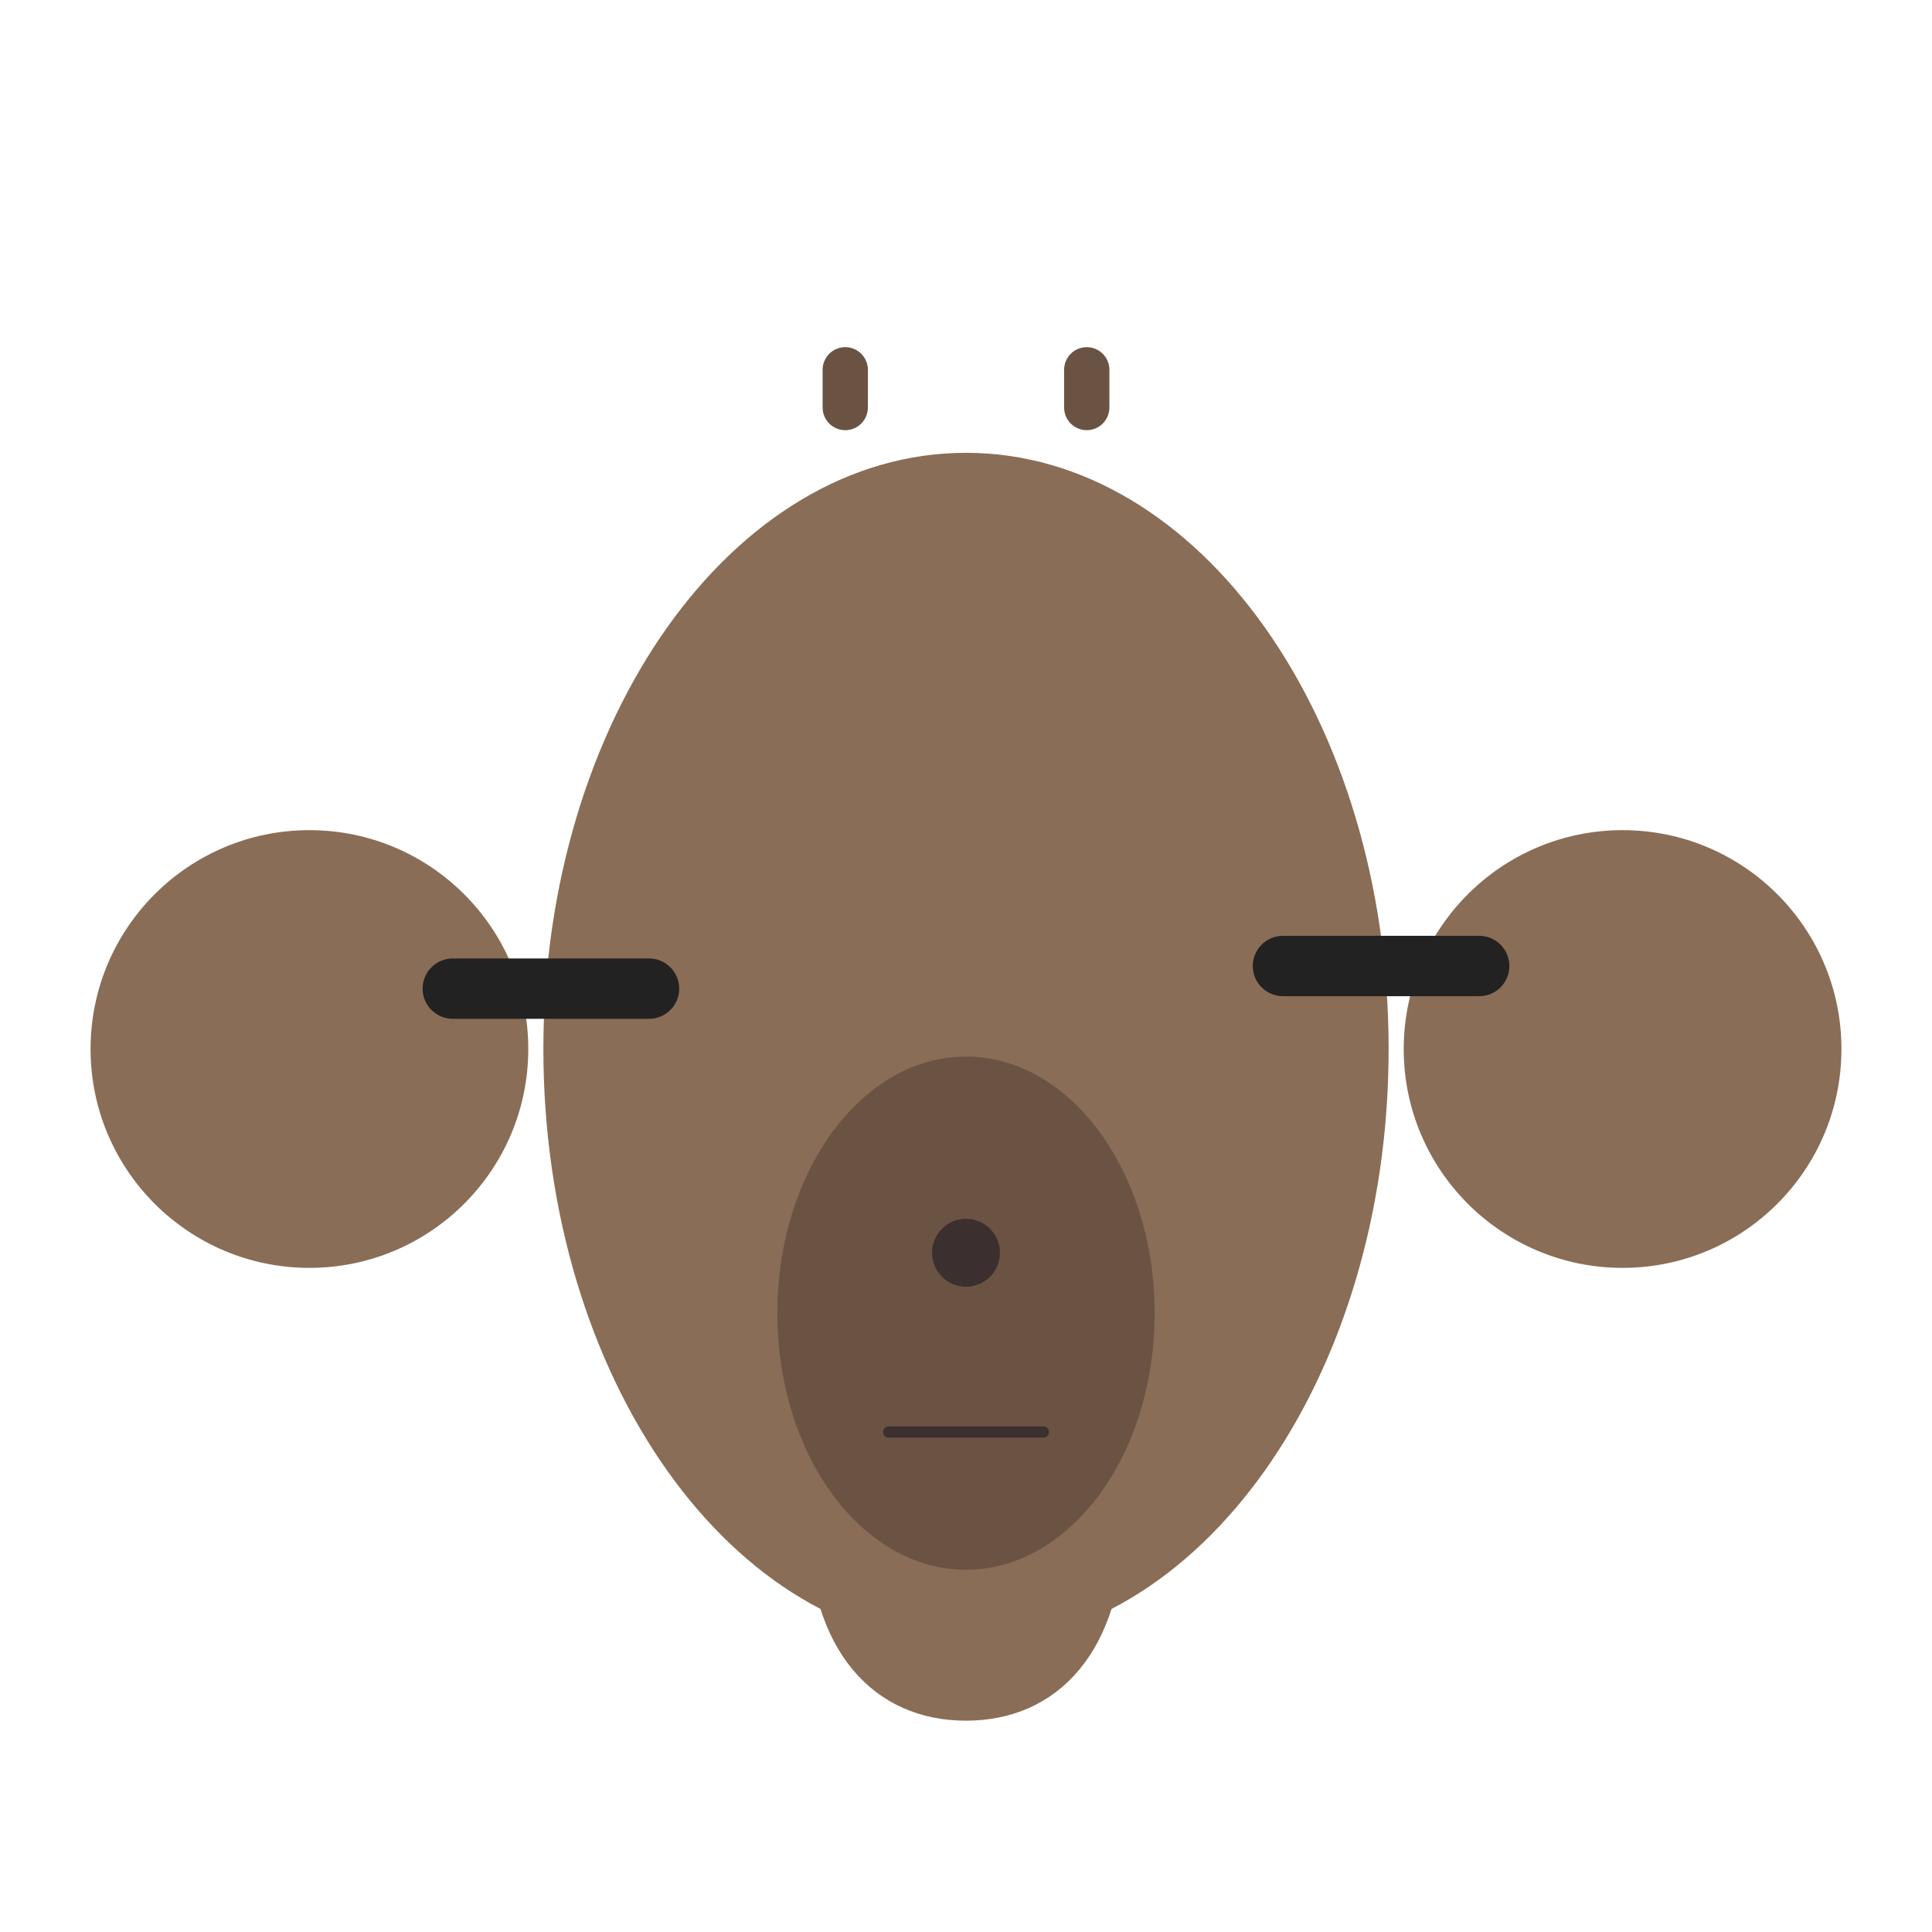
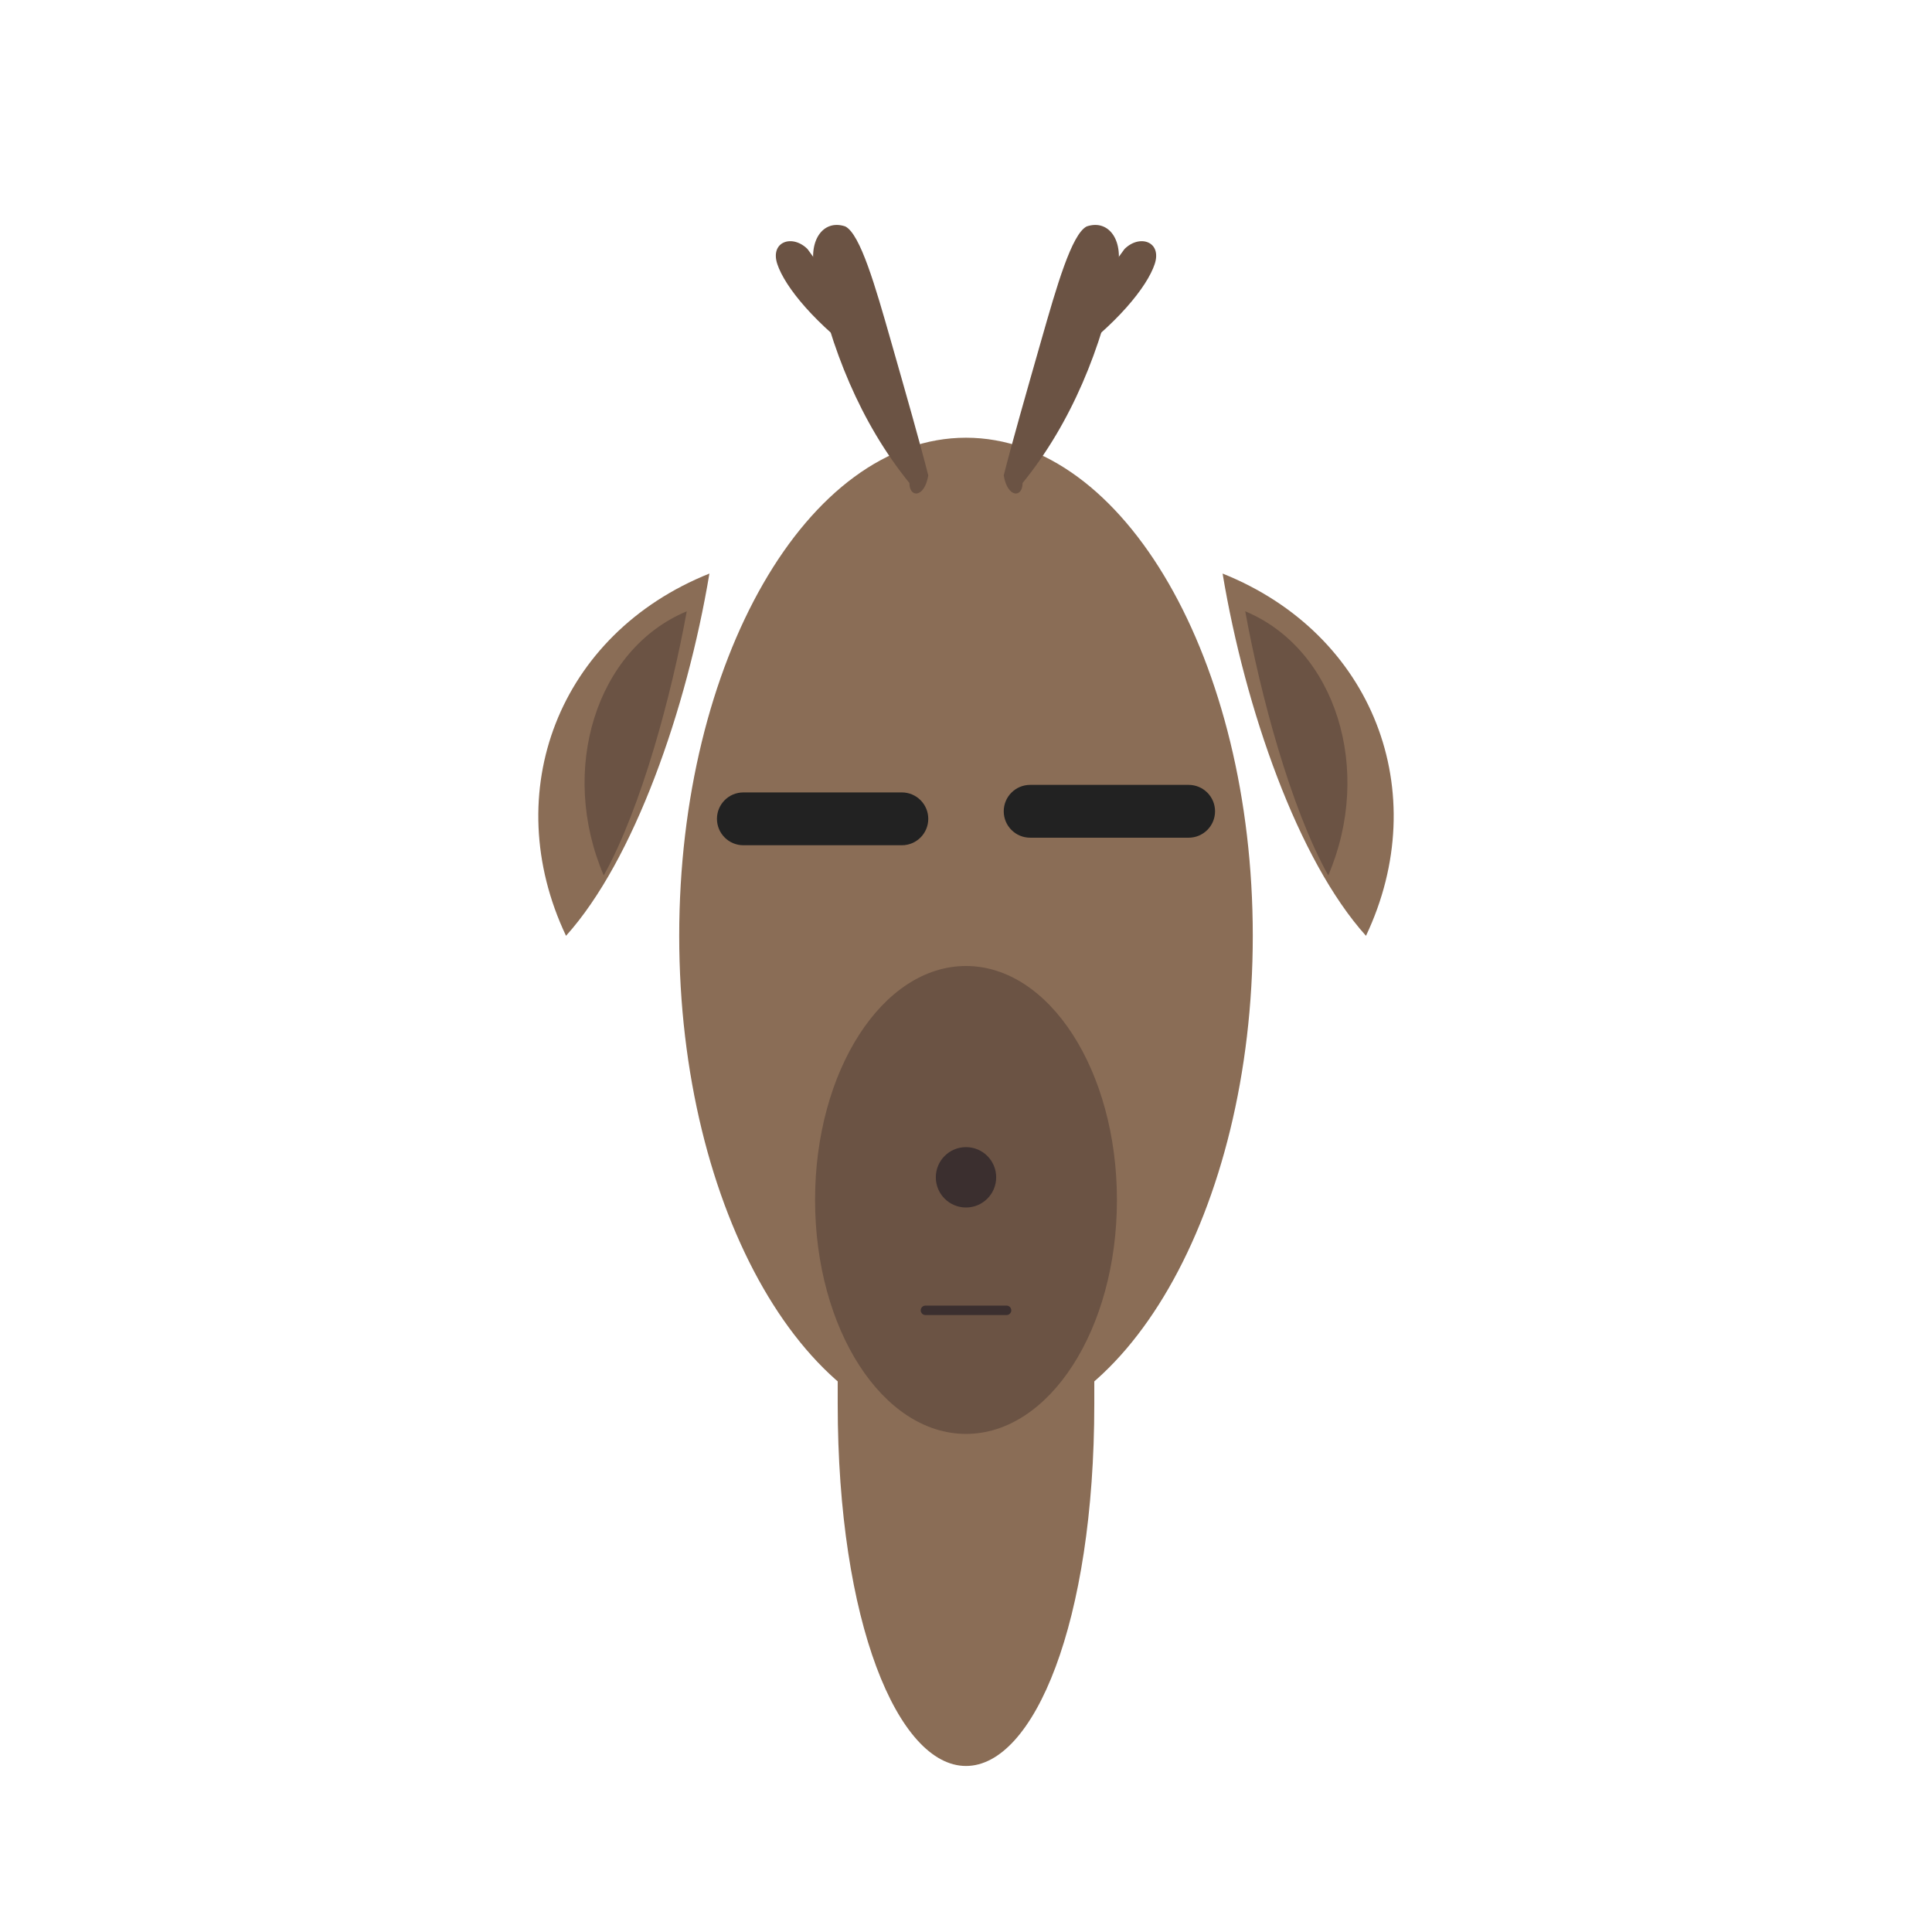
<svg xmlns="http://www.w3.org/2000/svg" viewBox="0 0 512 512" fill="none" role="img" aria-label="KAIRU light mode">
  <g id="kairu">
-     <g id="kairu-antlers">
-       <rect x="218" y="92" width="12" height="22" rx="6" fill="#6B5344" />
-       <rect x="282" y="92" width="12" height="22" rx="6" fill="#6B5344" />
+     <g id="kairu-neck">
+       <path fill="#8A6D56" d="M222 372 C222 430 238 468 256 468 C274 468 290 430 290 372 L290 358 C278 364 267 368 256 368 C245 368 234 364 222 358 Z" />
    </g>
    <g id="kairu-head">
-       <circle cx="82" cy="278" r="58" fill="#8A6D56" />
-       <circle cx="430" cy="278" r="58" fill="#8A6D56" />
-       <ellipse cx="256" cy="278" rx="112" ry="158" fill="#8A6D56" />
+       <ellipse cx="256" cy="248" rx="76" ry="132" fill="#8A6D56" />
+       <path fill="#8A6D56" d="M188 152 C148 168 132 210 150 248 C168 228 182 188 188 152 Z" />
+       <path fill="#6B5344" d="M182 162 C158 172 148 204 160 232 C170 214 178 184 182 162 Z" />
+       <path fill="#8A6D56" d="M324 152 C364 168 380 210 362 248 C344 228 330 188 324 152 Z" />
+       <path fill="#6B5344" d="M330 162 C354 172 364 204 352 232 C342 214 334 184 330 162 Z" />
    </g>
-     <g id="kairu-neck">
-       <path fill="#8A6D56" d="M214 402 C214 438 232 456 256 456 C280 456 298 438 298 402 L298 388 C284 396 270 400 256 400 C242 400 228 396 214 388 Z" />
+     <g id="kairu-antlers">
+       <path fill="#6B5344" d="M241 128 C228 112 220 92 216 72 C214 64 218 58 224 60 C228 62 232 76 236 90 C240 104 244 118 246 126 C245 132 241 132 241 128 Z" />
+       <path fill="#6B5344" d="M230 96 C216 86 208 76 206 70 C204 64 210 62 214 66 C220 74 226 84 232 94 C233 98 231 98 230 96 Z" />
+       <path fill="#6B5344" d="M271 128 C284 112 292 92 296 72 C298 64 294 58 288 60 C284 62 280 76 276 90 C272 104 268 118 266 126 C267 132 271 132 271 128 Z" />
+       <path fill="#6B5344" d="M282 96 C296 86 304 76 306 70 C308 64 302 62 298 66 C292 74 286 84 280 94 C279 98 281 98 282 96 Z" />
    </g>
    <g id="kairu-snout">
-       <ellipse cx="256" cy="348" rx="50" ry="68" fill="#6B5344" />
+       <ellipse cx="256" cy="318" rx="40" ry="62" fill="#6B5344" />
    </g>
    <g id="kairu-eyes">
-       <rect x="112" y="254" width="68" height="16" rx="8" fill="#222222" />
-       <rect x="332" y="248" width="68" height="16" rx="8" fill="#222222" />
+       <rect x="190" y="210" width="56" height="14" rx="7" fill="#222222" />
+       <rect x="266" y="208" width="56" height="14" rx="7" fill="#222222" />
    </g>
    <g id="kairu-face-details">
-       <circle cx="256" cy="332" r="9" fill="#3B2F2F" />
-       <rect x="234" y="378" width="44" height="3" rx="1.5" fill="#3B2F2F" />
+       <circle cx="256" cy="312" r="8" fill="#3B2F2F" />
+       <rect x="244" y="346" width="24" height="2.5" rx="1.25" fill="#3B2F2F" />
    </g>
  </g>
</svg>
